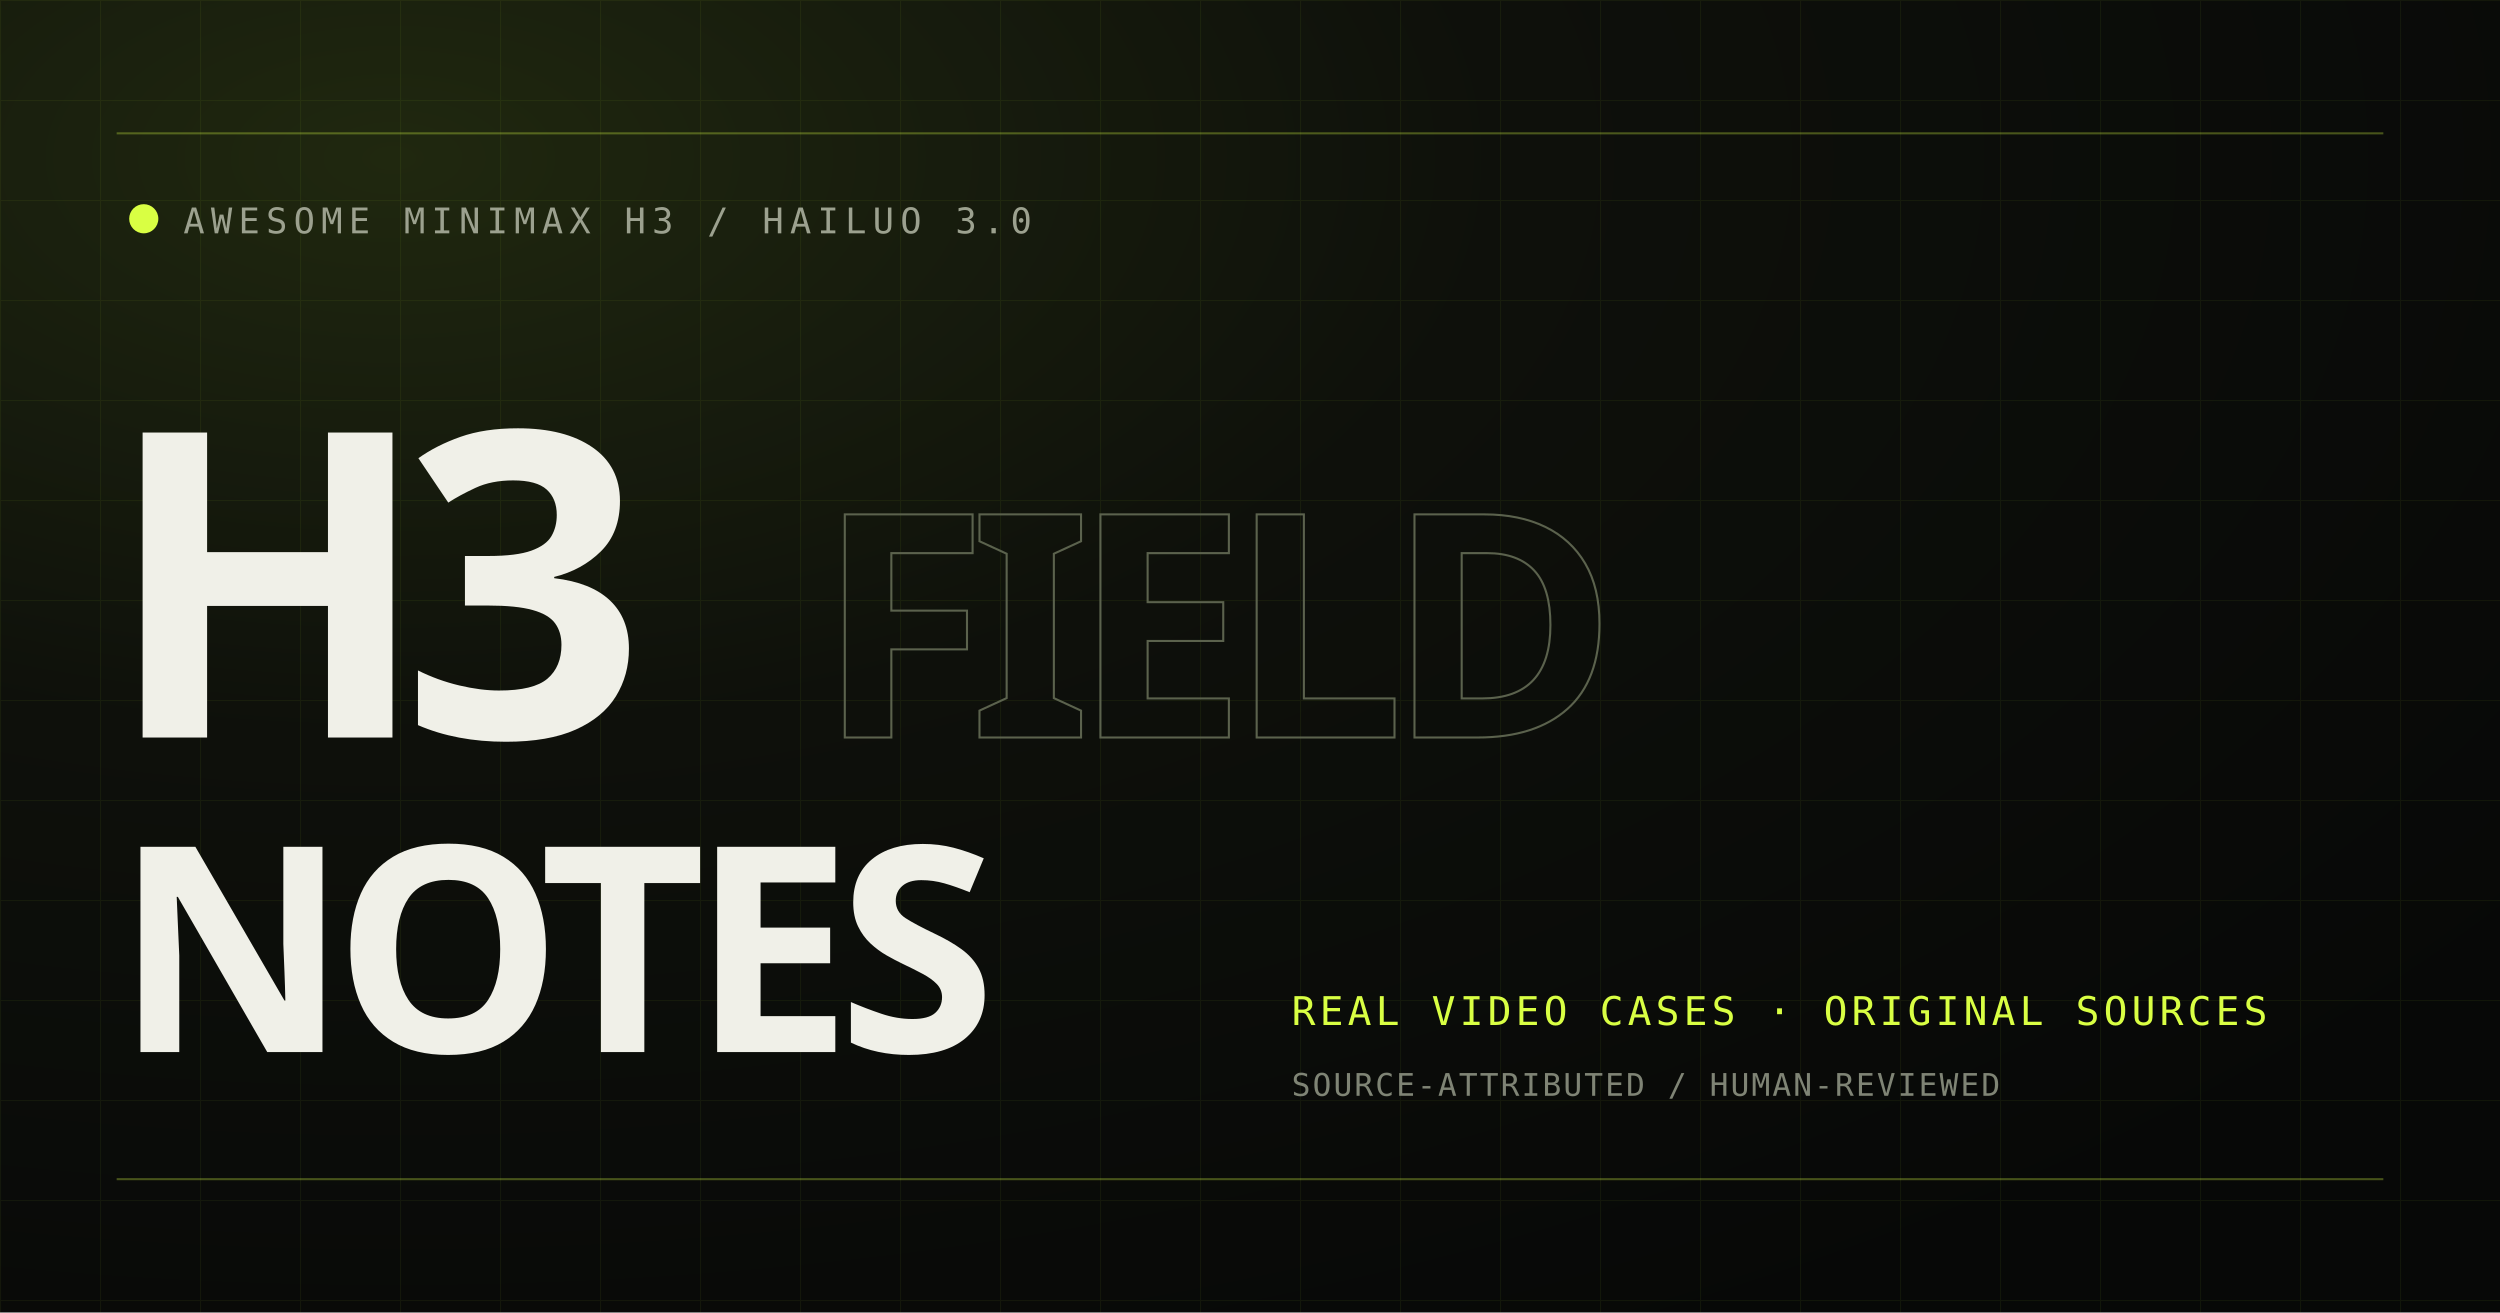
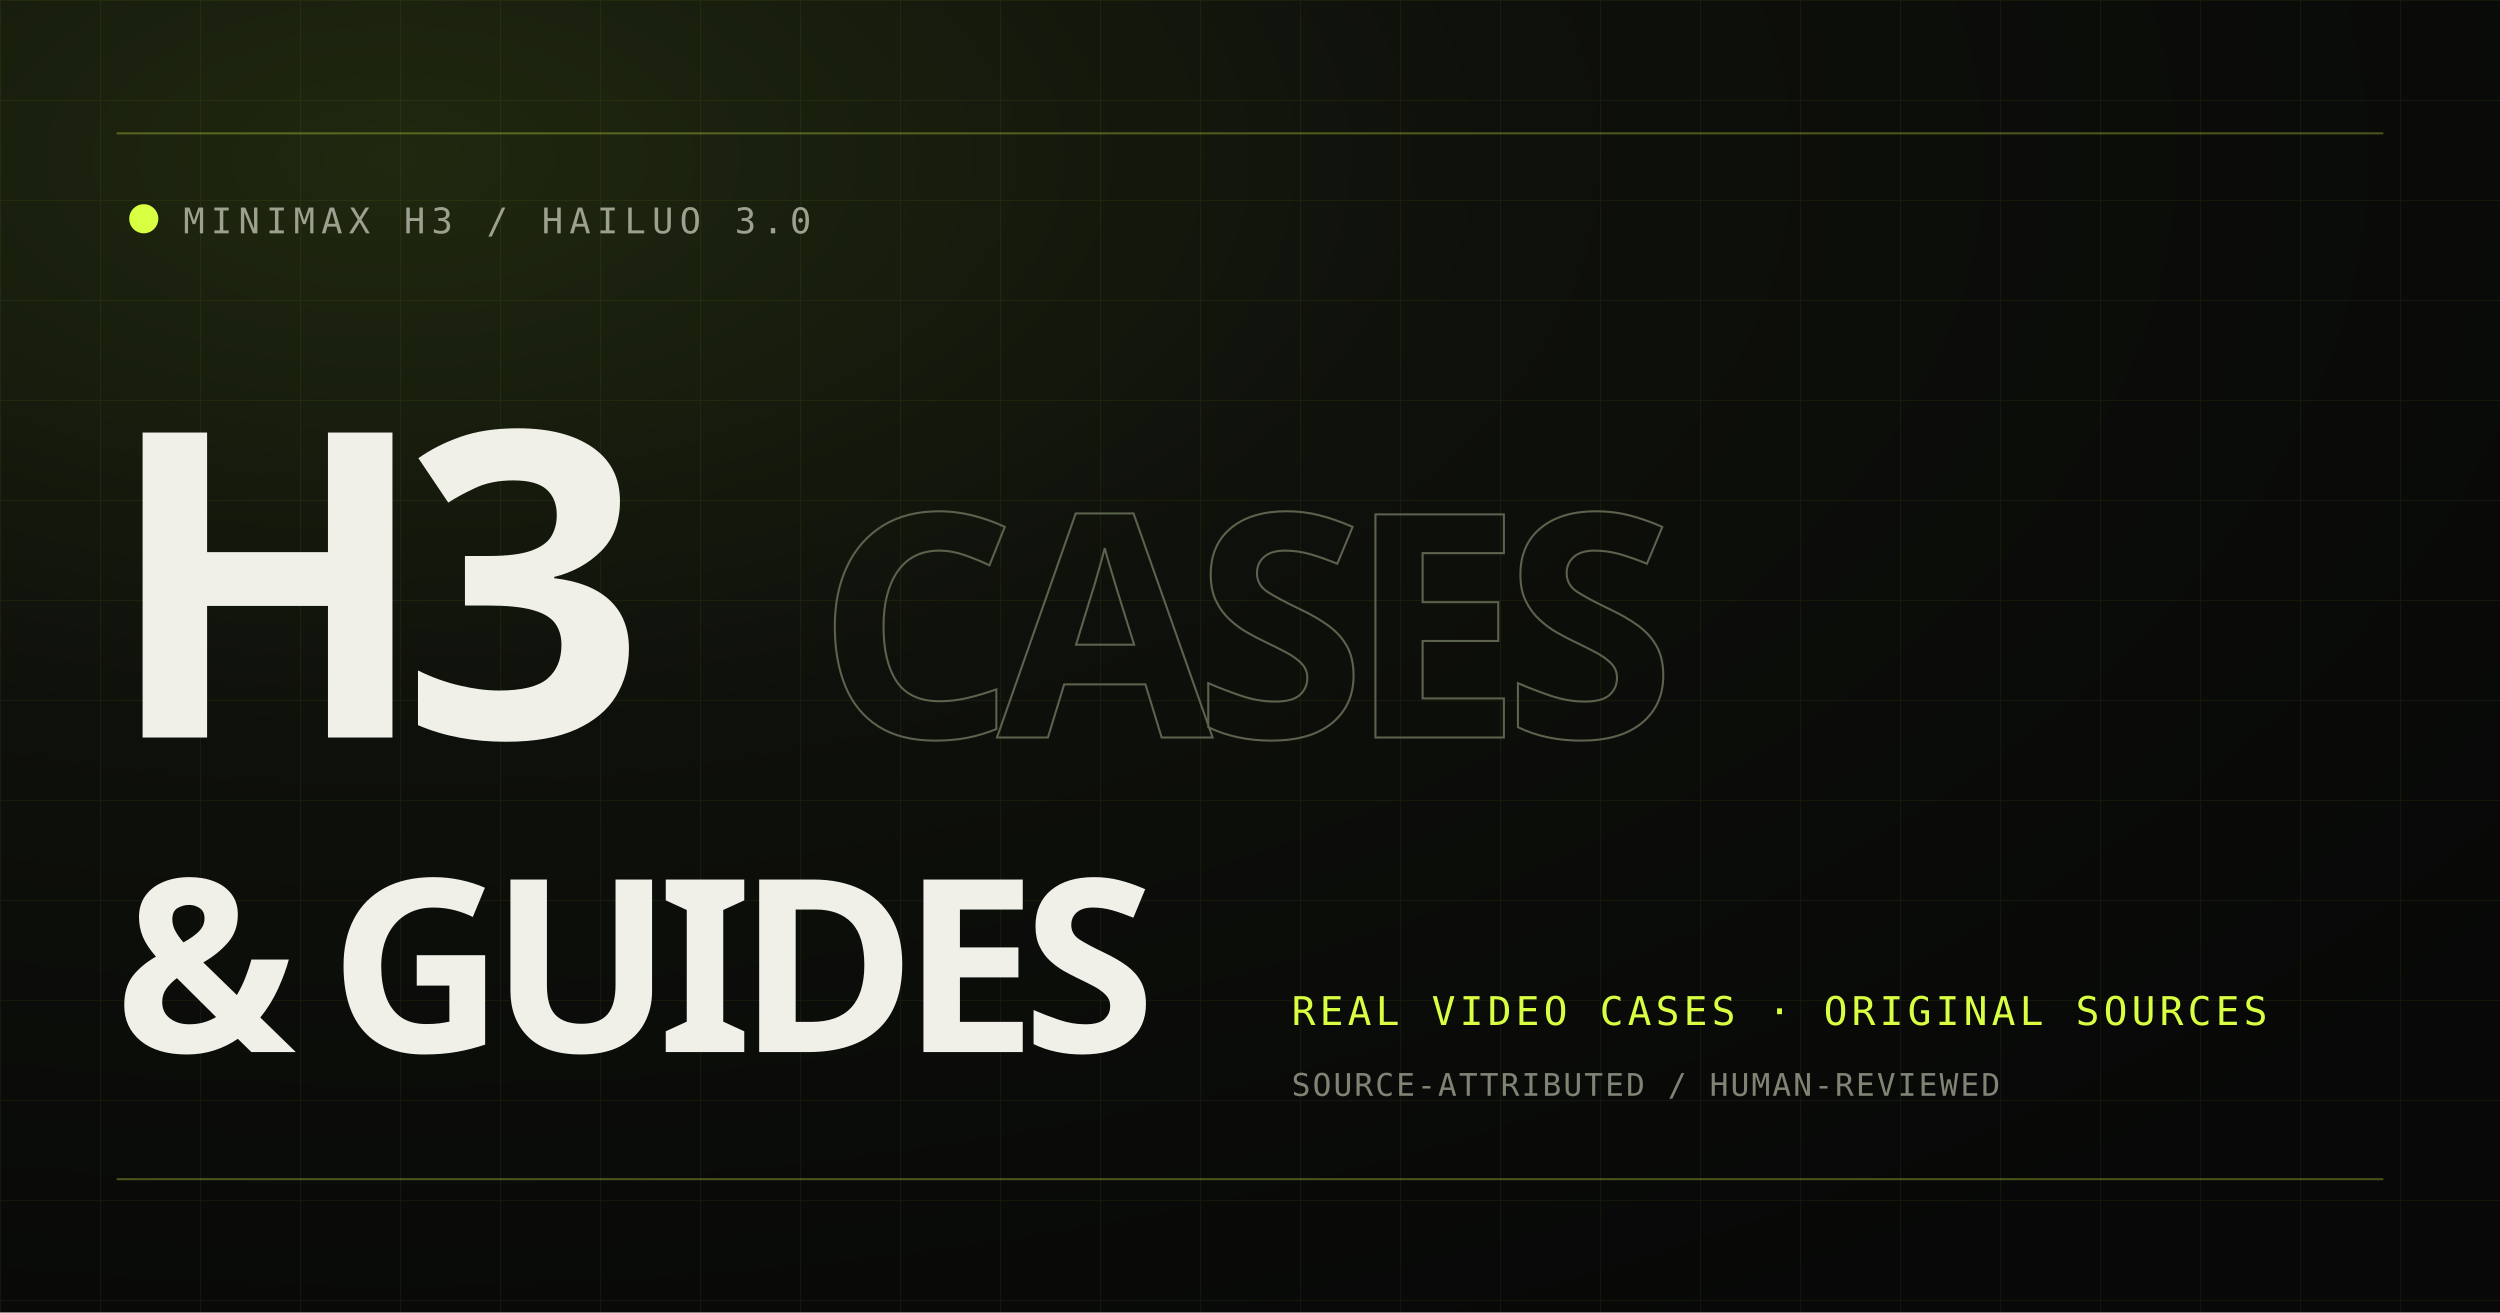
<svg xmlns="http://www.w3.org/2000/svg" viewBox="0 0 1200 630" role="img" aria-labelledby="title desc">
  <defs>
    <radialGradient id="bg" cx="16%" cy="12%" r="105%">
      <stop offset="0" stop-color="#20280f" />
      <stop offset=".42" stop-color="#0e100b" />
      <stop offset="1" stop-color="#070807" />
    </radialGradient>
    <pattern id="grid" width="48" height="48" patternUnits="userSpaceOnUse">
      <path d="M48 0H0V48" fill="none" stroke="#d9ff43" stroke-opacity=".055" />
    </pattern>
  </defs>
  <rect width="1200" height="630" fill="url(#bg)" />
  <rect width="1200" height="630" fill="url(#grid)" />
  <path d="M56 64h1088M56 566h1088" stroke="#d9ff43" stroke-opacity=".3" />
  <circle cx="69" cy="105" r="7" fill="#d9ff43" />
-   <text x="88" y="112" fill="#9ca18f" font-family="monospace" font-size="17" letter-spacing="3">AWESOME MINIMAX H3 / HAILUO 3.0</text>
+   <text x="88" y="112" fill="#9ca18f" font-family="monospace" font-size="17" letter-spacing="3">MINIMAX H3 / HAILUO 3.0</text>
  <text x="50" y="354" fill="#f0f0e8" font-family="Arial Black, sans-serif" font-size="205" font-weight="900" letter-spacing="-14">H3</text>
-   <text x="392" y="354" fill="none" stroke="#5b624d" font-family="Arial Black, sans-serif" font-size="150" font-weight="900" letter-spacing="-9">FIELD</text>
-   <text x="55" y="505" fill="#f0f0e8" font-family="Arial Black, sans-serif" font-size="138" font-weight="900" letter-spacing="-7">NOTES</text>
+   <text x="392" y="354" fill="none" stroke="#5b624d" font-family="Arial Black, sans-serif" font-size="150" font-weight="900" letter-spacing="-9">CASES</text>
+   <text x="55" y="505" fill="#f0f0e8" font-family="Arial Black, sans-serif" font-size="116" font-weight="900" letter-spacing="-7">&amp; GUIDES</text>
  <text x="620" y="492" fill="#d9ff43" font-family="monospace" font-size="19" letter-spacing="2">REAL VIDEO CASES · ORIGINAL SOURCES</text>
  <text x="620" y="526" fill="#7f8475" font-family="monospace" font-size="15" letter-spacing="1">SOURCE-ATTRIBUTED / HUMAN-REVIEWED</text>
</svg>
